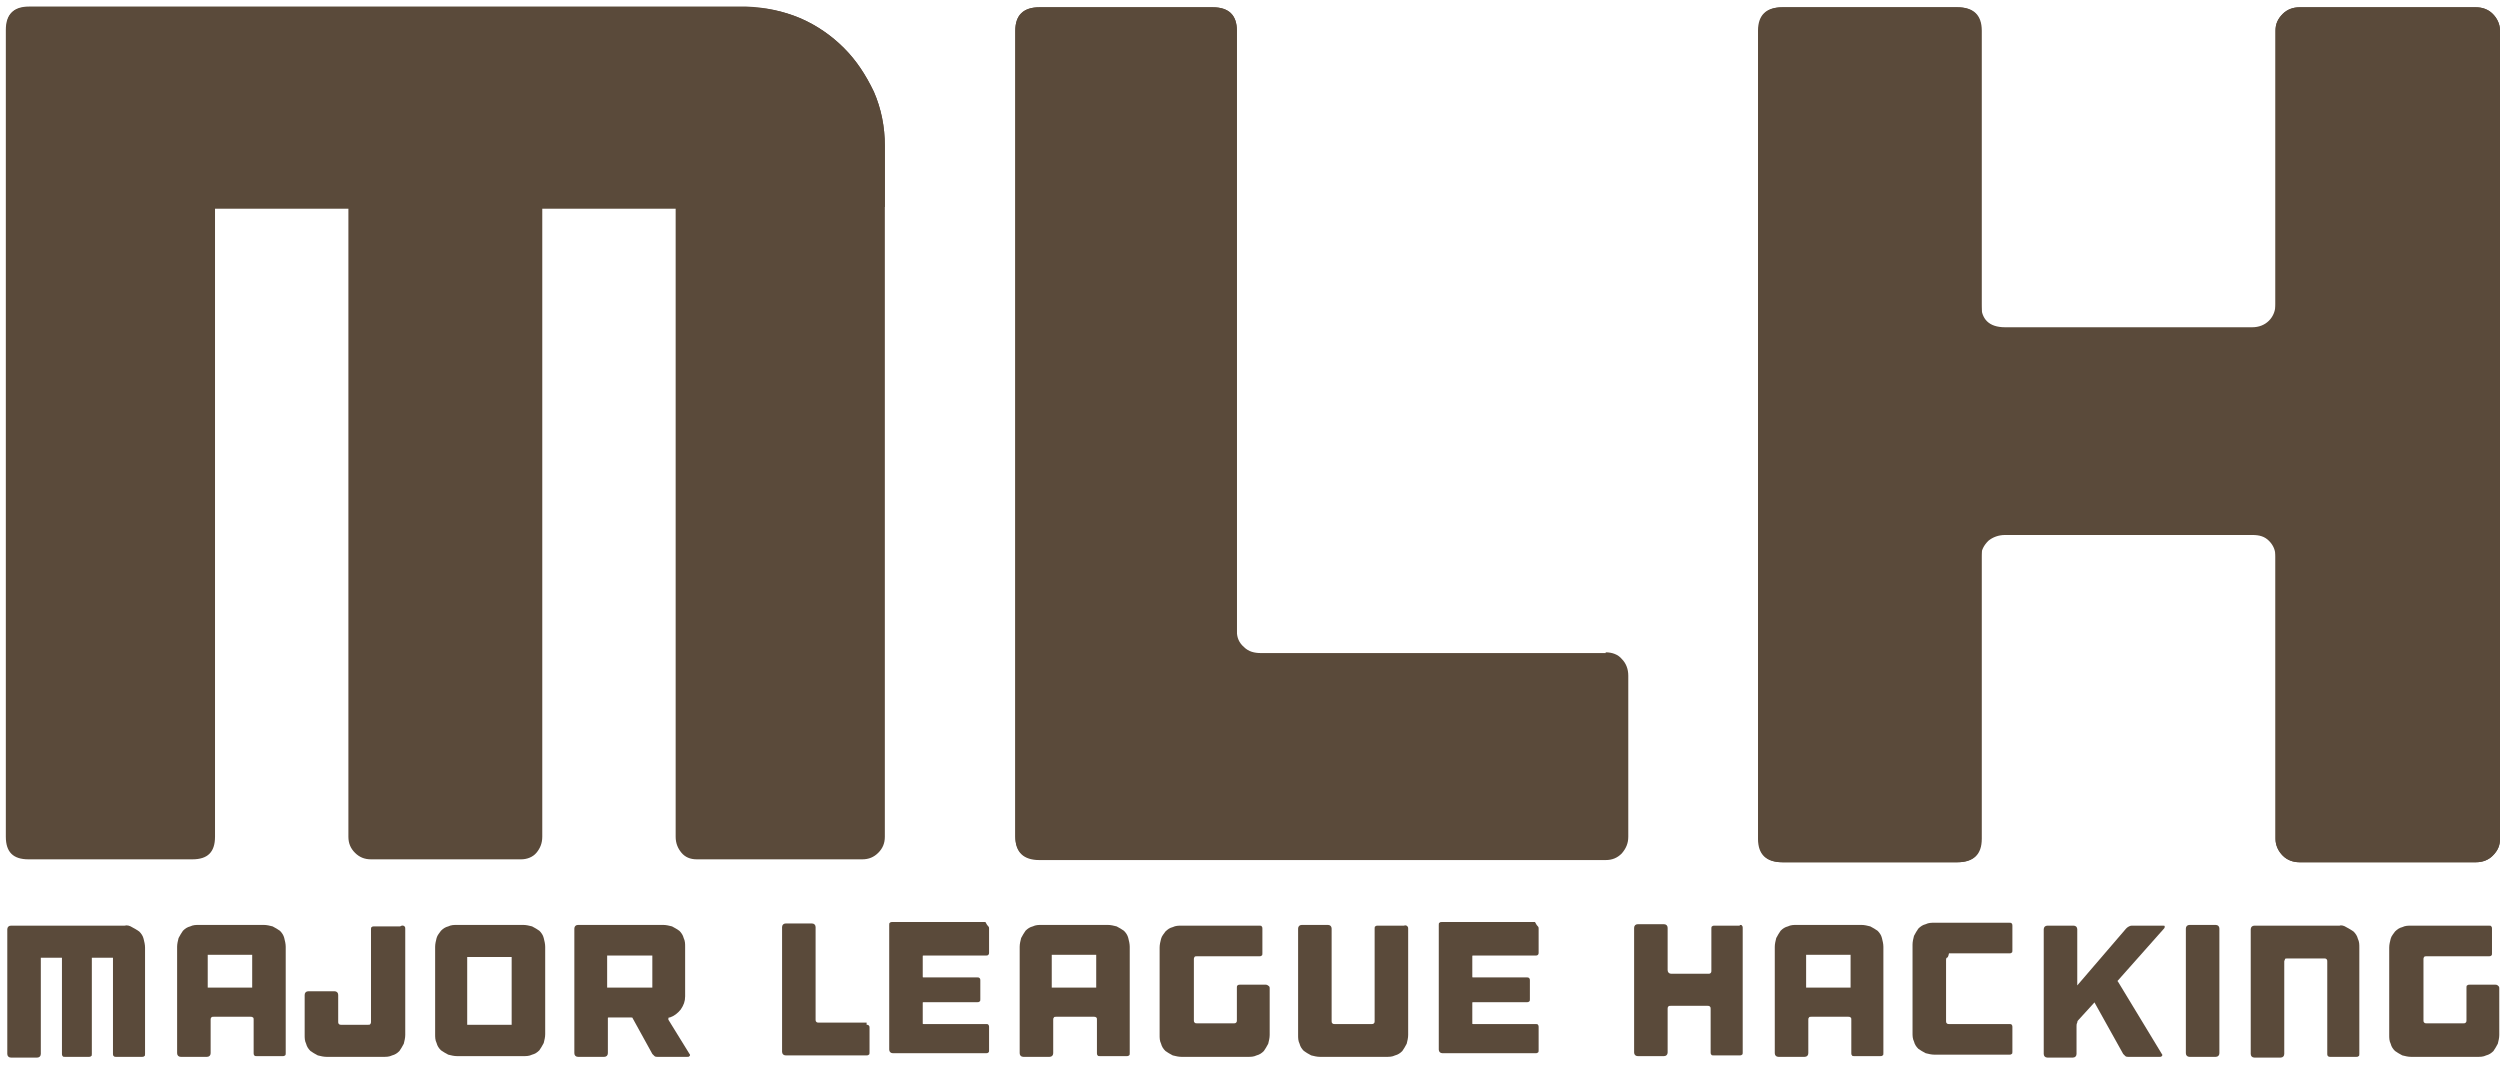
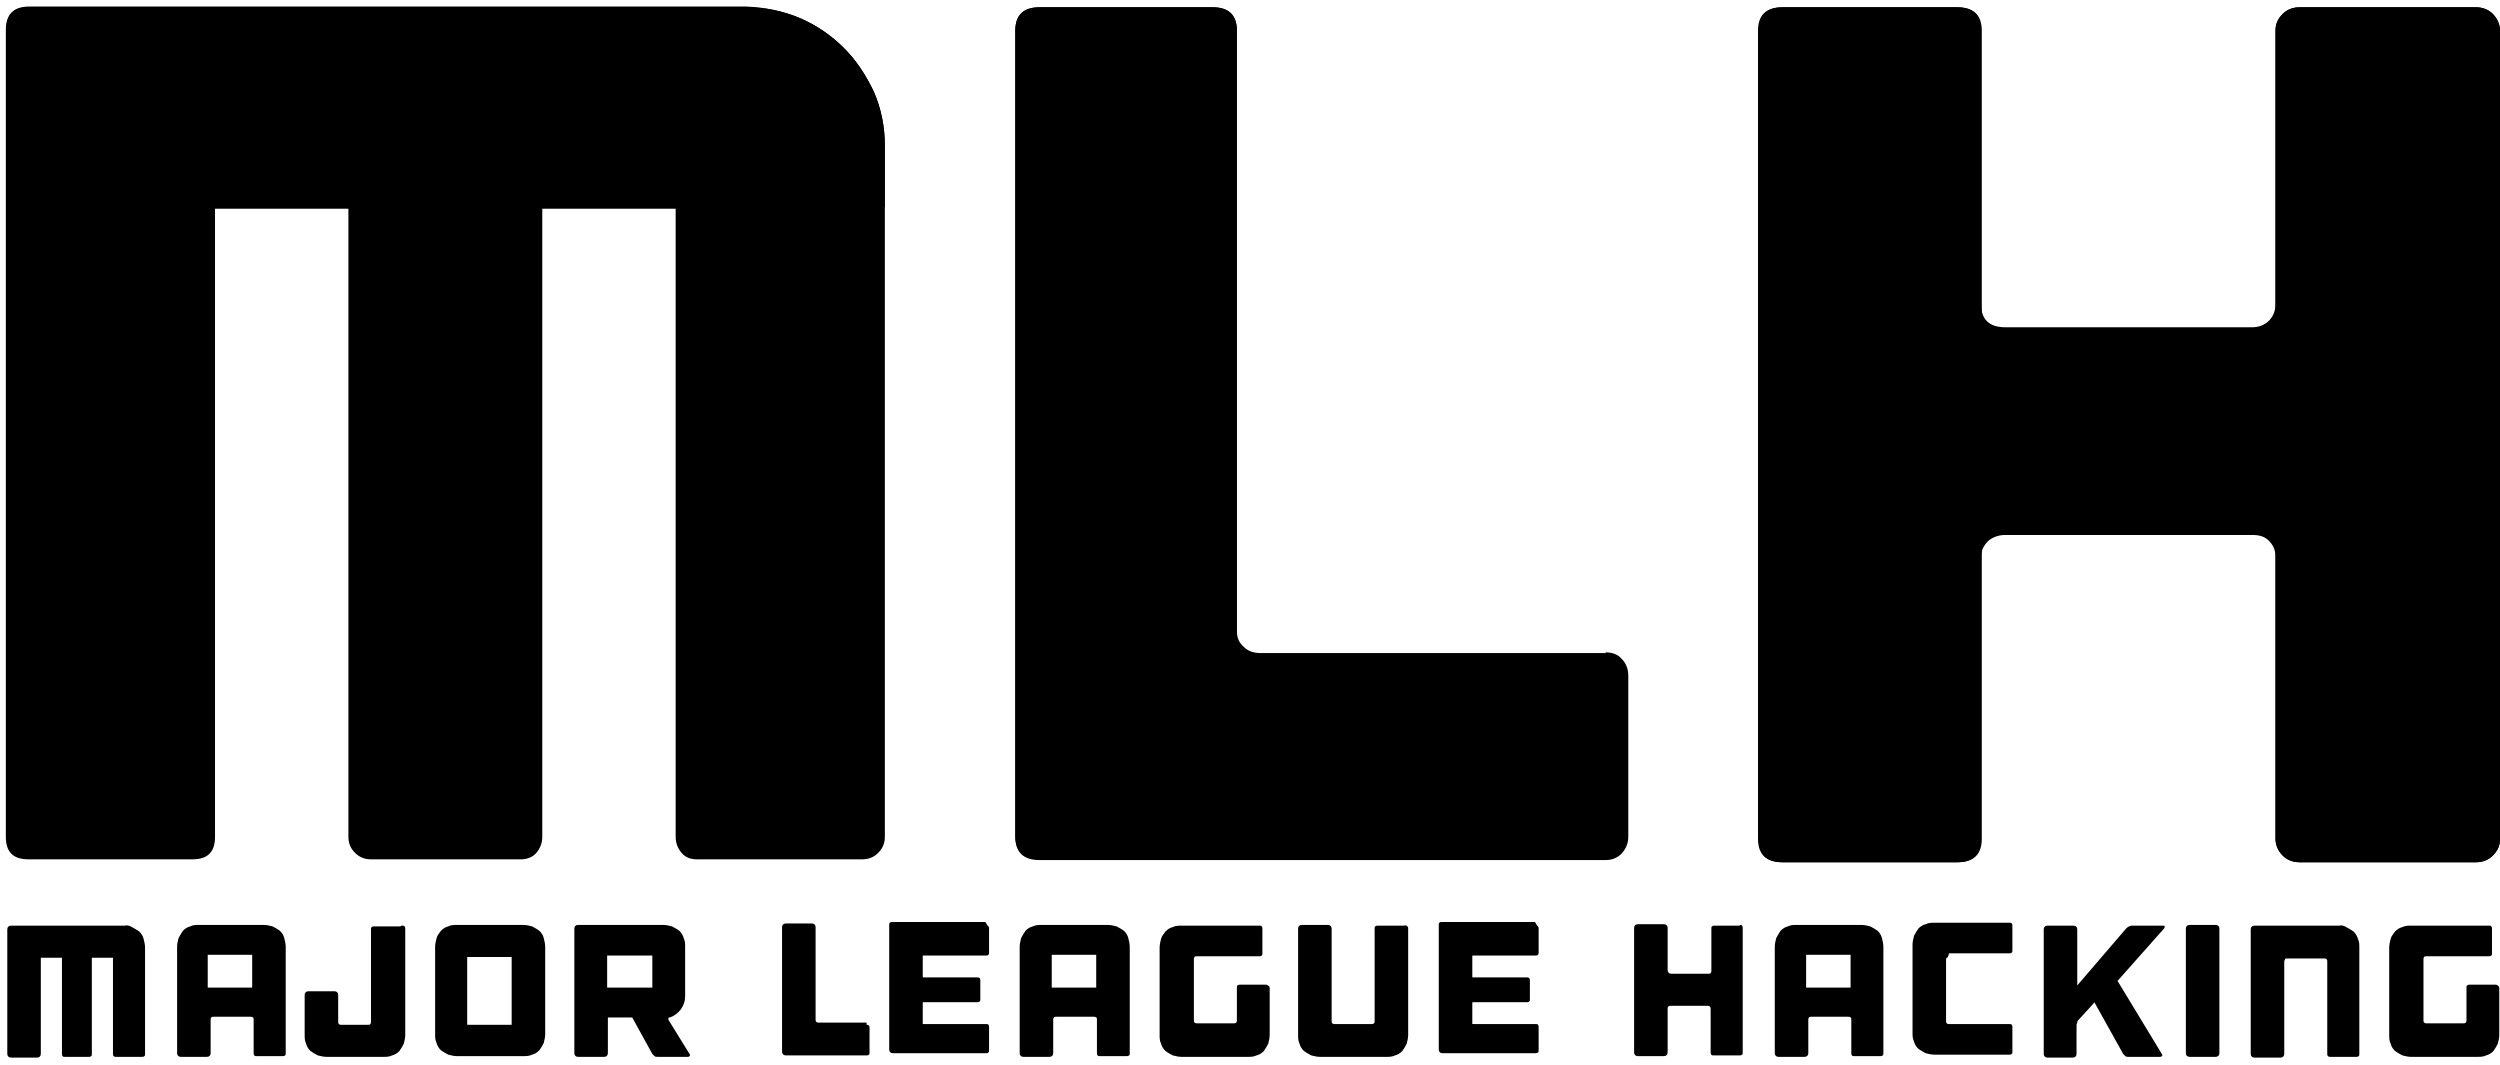
<svg xmlns="http://www.w3.org/2000/svg" width="343px" height="146px" viewBox="0 0 343 146" version="1.1">
  <defs />
  <g id="Page-1" stroke="none" stroke-width="1" fill="none" fill-rule="evenodd">
    <g id="mlh-logo-color">
      <g id="Layer_1_1_">
        <g>
-           <g id="Group" transform="translate(1, 126)" fill="#5a4a3a">
+           <g id="Group" transform="translate(1, 126)" fill="black">
            <path d="M17.1,1.2 C17.5,1.4 17.8,1.6 18.1,1.8 C18.4,2.1 18.6,2.4 18.7,2.8 C18.8,3.2 18.9,3.6 18.9,4 L18.9,18.6 C18.9,18.7 18.9,18.9 18.8,18.9 C18.7,19 18.6,19 18.5,19 L14.9,19 C14.8,19 14.7,19 14.6,18.9 C14.5,18.8 14.5,18.7 14.5,18.6 L14.5,5.4 L11.6,5.4 L11.6,18.6 C11.6,18.7 11.6,18.9 11.5,18.9 C11.4,19 11.3,19 11.2,19 L7.9,19 C7.8,19 7.6,19 7.6,18.9 C7.5,18.8 7.5,18.7 7.5,18.6 L7.5,5.4 L4.6,5.4 L4.6,18.6 C4.6,18.9 4.4,19.1 4.1,19.1 L0.5,19.1 C0.2,19.1 -1.13686838e-13,18.9 -1.13686838e-13,18.6 L-1.13686838e-13,1.5 C-1.13686838e-13,1.2 0.2,1 0.5,1 L16.1,1 C16.4,0.9 16.8,1 17.1,1.2 L17.1,1.2 Z" id="Shape" />
            <path d="M35.2,0.9 C35.6,0.9 36,1 36.4,1.1 C36.8,1.3 37.1,1.5 37.4,1.7 C37.7,2 37.9,2.3 38,2.7 C38.1,3.1 38.2,3.5 38.2,3.9 L38.2,18.5 C38.2,18.6 38.2,18.8 38.1,18.8 C38,18.9 37.9,18.9 37.8,18.9 L34.2,18.9 C34.1,18.9 33.9,18.9 33.9,18.8 C33.8,18.7 33.8,18.6 33.8,18.5 L33.8,13.9 C33.8,13.8 33.8,13.6 33.7,13.6 C33.6,13.5 33.5,13.5 33.4,13.5 L28.3,13.5 C28.2,13.5 28,13.5 28,13.6 C27.9,13.7 27.9,13.8 27.9,13.9 L27.9,18.5 C27.9,18.8 27.7,19 27.4,19 L23.8,19 C23.5,19 23.3,18.8 23.3,18.5 L23.3,3.9 C23.3,3.5 23.4,3.1 23.5,2.7 C23.7,2.3 23.9,2 24.1,1.7 C24.4,1.4 24.7,1.2 25.1,1.1 C25.5,0.9 25.9,0.9 26.3,0.9 L35.2,0.9 L35.2,0.9 Z M33.6,9.5 L33.6,5 L27.5,5 L27.5,9.5 L33.6,9.5 L33.6,9.5 Z" id="Shape" />
            <path d="M54.5,1.1 C54.6,1.2 54.6,1.3 54.6,1.4 L54.6,16 C54.6,16.4 54.5,16.8 54.4,17.2 C54.2,17.6 54,17.9 53.8,18.2 C53.5,18.5 53.2,18.7 52.8,18.8 C52.4,19 52,19 51.6,19 L43.8,19 C43.4,19 43,18.9 42.6,18.8 C42.2,18.6 41.9,18.4 41.6,18.2 C41.3,17.9 41.1,17.6 41,17.2 C40.8,16.8 40.8,16.4 40.8,16 L40.8,10.5 C40.8,10.2 41,10 41.3,10 L44.9,10 C45.2,10 45.4,10.2 45.4,10.5 L45.4,14.2 C45.4,14.3 45.4,14.4 45.5,14.5 C45.6,14.6 45.7,14.6 45.8,14.6 L49.5,14.6 C49.6,14.6 49.8,14.6 49.8,14.5 C49.9,14.4 49.9,14.3 49.9,14.2 L49.9,1.5 C49.9,1.4 49.9,1.2 50,1.2 C50.1,1.1 50.2,1.1 50.3,1.1 L53.9,1.1 C54.2,0.9 54.4,1 54.5,1.1 L54.5,1.1 Z" id="Shape" />
            <path d="M70.8,0.9 C71.2,0.9 71.6,1 72,1.1 C72.4,1.3 72.7,1.5 73,1.7 C73.3,2 73.5,2.3 73.6,2.7 C73.7,3.1 73.8,3.5 73.8,3.9 L73.8,15.9 C73.8,16.3 73.7,16.7 73.6,17.1 C73.4,17.5 73.2,17.8 73,18.1 C72.7,18.4 72.4,18.6 72,18.7 C71.6,18.9 71.2,18.9 70.8,18.9 L61.7,18.9 C61.3,18.9 60.9,18.8 60.5,18.7 C60.1,18.5 59.8,18.3 59.5,18.1 C59.2,17.8 59,17.5 58.9,17.1 C58.7,16.7 58.7,16.3 58.7,15.9 L58.7,3.9 C58.7,3.5 58.8,3.1 58.9,2.7 C59,2.3 59.3,2 59.5,1.7 C59.8,1.4 60.1,1.2 60.5,1.1 C60.9,0.9 61.3,0.9 61.7,0.9 L70.8,0.9 L70.8,0.9 Z M69.2,5.3 L63.1,5.3 L63.1,14.6 L69.2,14.6 L69.2,5.3 L69.2,5.3 Z" id="Shape" />
            <path d="M93.6,18.6 C93.7,18.7 93.7,18.8 93.6,18.9 C93.5,19 93.5,19 93.3,19 L89.2,19 C89.1,19 88.9,19 88.8,18.9 L88.5,18.6 L85.8,13.7 C85.8,13.6 85.7,13.6 85.6,13.6 L82.5,13.6 C82.4,13.6 82.4,13.6 82.4,13.7 L82.4,18.5 C82.4,18.8 82.2,19 81.9,19 L78.3,19 C78,19 77.8,18.8 77.8,18.5 L77.8,1.4 C77.8,1.1 78,0.9 78.3,0.9 L90,0.9 C90.4,0.9 90.8,1 91.2,1.1 C91.6,1.3 91.9,1.5 92.2,1.7 C92.5,2 92.7,2.3 92.8,2.7 C93,3.1 93,3.5 93,3.9 L93,10.7 C93,11.4 92.8,11.9 92.4,12.5 C92,13 91.5,13.4 90.9,13.6 L90.8,13.6 C90.7,13.6 90.7,13.7 90.7,13.8 L90.7,13.9 L93.6,18.6 L93.6,18.6 Z M88.5,5.1 L82.3,5.1 L82.3,9.5 L88.5,9.5 L88.5,5.1 L88.5,5.1 Z" id="Shape" />
            <path d="M117.9,14.6 C118,14.6 118.1,14.6 118.2,14.7 C118.3,14.8 118.3,14.9 118.3,15 L118.3,18.4 C118.3,18.5 118.3,18.7 118.2,18.7 C118.1,18.8 118,18.8 117.9,18.8 L106.8,18.8 C106.5,18.8 106.3,18.6 106.3,18.3 L106.3,1.2 C106.3,0.9 106.5,0.7 106.8,0.7 L110.4,0.7 C110.7,0.7 110.9,0.9 110.9,1.2 L110.9,13.9 C110.9,14 110.9,14.1 111,14.2 C111.1,14.3 111.2,14.3 111.3,14.3 L117.9,14.3 L117.9,14.6 L117.9,14.6 Z" id="Shape" />
            <path d="M134.6,1.1 C134.7,1.2 134.7,1.3 134.7,1.4 L134.7,2.9 L134.7,3.7 L134.7,4.7 C134.7,4.8 134.7,4.9 134.6,5 C134.5,5.1 134.4,5.1 134.3,5.1 L132.5,5.1 L127.1,5.1 L125.7,5.1 C125.6,5.1 125.6,5.1 125.6,5.2 L125.6,8 C125.6,8.1 125.6,8.1 125.7,8.1 L133.1,8.1 C133.2,8.1 133.3,8.1 133.4,8.2 C133.5,8.3 133.5,8.4 133.5,8.5 L133.5,11.1 C133.5,11.2 133.5,11.4 133.4,11.4 C133.3,11.5 133.2,11.5 133.1,11.5 L125.7,11.5 C125.6,11.5 125.6,11.5 125.6,11.6 L125.6,12.9 L125.6,12.9 L125.6,14.4 C125.6,14.5 125.6,14.5 125.7,14.5 L126.8,14.5 L132.6,14.5 L134.3,14.5 C134.4,14.5 134.6,14.5 134.6,14.6 C134.7,14.7 134.7,14.8 134.7,14.9 L134.7,15.9 L134.7,17.2 L134.7,18.1 C134.7,18.2 134.7,18.4 134.6,18.4 C134.5,18.5 134.4,18.5 134.3,18.5 L132.8,18.5 L123,18.5 L121.5,18.5 C121.2,18.5 121,18.3 121,18 L121,17.1 L121,2.1 L121,0.9 C121,0.8 121,0.6 121.1,0.6 C121.2,0.5 121.3,0.5 121.4,0.5 L123.3,0.5 L133.4,0.5 L134.2,0.5 C134.4,0.9 134.5,1 134.6,1.1 L134.6,1.1 Z" id="Shape" />
            <path d="M151,0.9 C151.4,0.9 151.8,1 152.2,1.1 C152.6,1.3 152.9,1.5 153.2,1.7 C153.5,2 153.7,2.3 153.8,2.7 C153.9,3.1 154,3.5 154,3.9 L154,18.5 C154,18.6 154,18.8 153.9,18.8 C153.8,18.9 153.7,18.9 153.6,18.9 L149.9,18.9 C149.8,18.9 149.6,18.9 149.6,18.8 C149.5,18.7 149.5,18.6 149.5,18.5 L149.5,13.9 C149.5,13.8 149.5,13.6 149.4,13.6 C149.3,13.5 149.2,13.5 149.1,13.5 L143.9,13.5 C143.8,13.5 143.6,13.5 143.6,13.6 C143.5,13.7 143.5,13.8 143.5,13.9 L143.5,18.5 C143.5,18.8 143.3,19 143,19 L139.4,19 C139.1,19 138.9,18.8 138.9,18.5 L138.9,3.9 C138.9,3.5 139,3.1 139.1,2.7 C139.3,2.3 139.5,2 139.7,1.7 C140,1.4 140.3,1.2 140.7,1.1 C141.1,0.9 141.5,0.9 141.9,0.9 L151,0.9 L151,0.9 Z M149.4,9.5 L149.4,5 L143.3,5 L143.3,9.5 L149.4,9.5 L149.4,9.5 Z" id="Shape" />
            <path d="M173.1,9.3 C173.2,9.4 173.2,9.5 173.2,9.6 L173.2,16 C173.2,16.4 173.1,16.8 173,17.2 C172.8,17.6 172.6,17.9 172.4,18.2 C172.1,18.5 171.8,18.7 171.4,18.8 C171,19 170.6,19 170.2,19 L161.1,19 C160.7,19 160.3,18.9 159.9,18.8 C159.5,18.6 159.2,18.4 158.9,18.2 C158.6,17.9 158.4,17.6 158.3,17.2 C158.1,16.8 158.1,16.4 158.1,16 L158.1,4 C158.1,3.6 158.2,3.2 158.3,2.8 C158.4,2.4 158.7,2.1 158.9,1.8 C159.2,1.5 159.5,1.3 159.9,1.2 C160.3,1 160.7,1 161.1,1 L171.8,1 C171.9,1 172.1,1 172.1,1.1 C172.2,1.2 172.2,1.3 172.2,1.4 L172.2,4.8 C172.2,4.9 172.2,5.1 172.1,5.1 C172,5.2 171.9,5.2 171.8,5.2 L163.2,5.2 C163.1,5.2 162.9,5.2 162.9,5.3 C162.8,5.4 162.8,5.5 162.8,5.6 L162.8,14 C162.8,14.1 162.8,14.2 162.9,14.3 C163,14.4 163.1,14.4 163.2,14.4 L168.3,14.4 C168.4,14.4 168.5,14.4 168.6,14.3 C168.7,14.2 168.7,14.1 168.7,14 L168.7,9.5 C168.7,9.4 168.7,9.2 168.8,9.2 C168.9,9.1 169,9.1 169.1,9.1 L172.7,9.1 C172.8,9.1 173,9.2 173.1,9.3 L173.1,9.3 Z" id="Shape" />
            <path d="M192.1,1.1 C192.2,1.2 192.2,1.3 192.2,1.4 L192.2,16 C192.2,16.4 192.1,16.8 192,17.2 C191.8,17.6 191.6,17.9 191.4,18.2 C191.1,18.5 190.8,18.7 190.4,18.8 C190,19 189.6,19 189.2,19 L180.1,19 C179.7,19 179.3,18.9 178.9,18.8 C178.5,18.6 178.2,18.4 177.9,18.2 C177.6,17.9 177.4,17.6 177.3,17.2 C177.1,16.8 177.1,16.4 177.1,16 L177.1,1.4 C177.1,1.1 177.3,0.9 177.6,0.9 L181.2,0.9 C181.5,0.9 181.7,1.1 181.7,1.4 L181.7,14.1 C181.7,14.2 181.7,14.3 181.8,14.4 C181.9,14.5 182,14.5 182.1,14.5 L187.2,14.5 C187.3,14.5 187.4,14.5 187.5,14.4 C187.6,14.3 187.6,14.2 187.6,14.1 L187.6,1.4 C187.6,1.3 187.6,1.1 187.7,1.1 C187.8,1 187.9,1 188,1 L191.6,1 C191.9,0.9 192,1 192.1,1.1 L192.1,1.1 Z" id="Shape" />
            <path d="M210,1.1 C210.1,1.2 210.1,1.3 210.1,1.4 L210.1,2.9 L210.1,3.7 L210.1,4.7 C210.1,4.8 210.1,4.9 210,5 C209.9,5.1 209.8,5.1 209.7,5.1 L207.9,5.1 L202.5,5.1 L201.1,5.1 C201,5.1 201,5.1 201,5.2 L201,8 C201,8.1 201,8.1 201.1,8.1 L208.5,8.1 C208.6,8.1 208.7,8.1 208.8,8.2 C208.9,8.3 208.9,8.4 208.9,8.5 L208.9,11.1 C208.9,11.2 208.9,11.4 208.8,11.4 C208.7,11.5 208.6,11.5 208.5,11.5 L201.1,11.5 C201,11.5 201,11.5 201,11.6 L201,12.9 L201,12.9 L201,14.4 C201,14.5 201,14.5 201.1,14.5 L202.2,14.5 L208,14.5 L209.7,14.5 C209.8,14.5 210,14.5 210,14.6 C210.1,14.7 210.1,14.8 210.1,14.9 L210.1,15.9 L210.1,17.2 L210.1,18.1 C210.1,18.2 210.1,18.4 210,18.4 C209.9,18.5 209.8,18.5 209.7,18.5 L208.2,18.5 L198.4,18.5 L196.9,18.5 C196.6,18.5 196.4,18.3 196.4,18 L196.4,17.1 L196.4,2.1 L196.4,0.9 C196.4,0.8 196.4,0.6 196.5,0.6 C196.6,0.5 196.7,0.5 196.8,0.5 L198.7,0.5 L208.8,0.5 L209.6,0.5 C209.8,0.9 209.9,1 210,1.1 L210,1.1 Z" id="Shape" />
            <path d="M237.7,0.9 C237.8,0.9 238,0.9 238,1 C238.1,1.1 238.1,1.2 238.1,1.3 L238.1,18.4 C238.1,18.5 238.1,18.7 238,18.7 C237.9,18.8 237.8,18.8 237.7,18.8 L234.1,18.8 C234,18.8 233.8,18.8 233.8,18.7 C233.7,18.6 233.7,18.5 233.7,18.4 L233.7,12.4 C233.7,12.3 233.7,12.2 233.6,12.1 C233.5,12 233.4,12 233.3,12 L228.2,12 C228.1,12 227.9,12 227.9,12.1 C227.8,12.2 227.8,12.3 227.8,12.4 L227.8,18.4 C227.8,18.7 227.6,18.9 227.3,18.9 L223.7,18.9 C223.4,18.9 223.2,18.7 223.2,18.4 L223.2,1.3 C223.2,1 223.4,0.8 223.7,0.8 L227.3,0.8 C227.6,0.8 227.8,1 227.8,1.3 L227.8,7.1 C227.8,7.4 228,7.6 228.3,7.6 L233.4,7.6 C233.5,7.6 233.6,7.6 233.7,7.5 C233.8,7.4 233.8,7.3 233.8,7.2 L233.8,1.4 C233.8,1.3 233.8,1.1 233.9,1.1 C234,1 234.1,1 234.2,1 L237.7,1 L237.7,0.9 L237.7,0.9 L237.7,0.9 Z" id="Shape" />
            <path d="M254.4,0.9 C254.8,0.9 255.2,1 255.6,1.1 C256,1.3 256.3,1.5 256.6,1.7 C256.9,2 257.1,2.3 257.2,2.7 C257.3,3.1 257.4,3.5 257.4,3.9 L257.4,18.5 C257.4,18.6 257.4,18.8 257.3,18.8 C257.2,18.9 257.1,18.9 257,18.9 L253.4,18.9 C253.3,18.9 253.1,18.9 253.1,18.8 C253,18.7 253,18.6 253,18.5 L253,13.9 C253,13.8 253,13.6 252.9,13.6 C252.8,13.5 252.7,13.5 252.6,13.5 L247.5,13.5 C247.4,13.5 247.2,13.5 247.2,13.6 C247.1,13.7 247.1,13.8 247.1,13.9 L247.1,18.5 C247.1,18.8 246.9,19 246.6,19 L243,19 C242.7,19 242.5,18.8 242.5,18.5 L242.5,3.9 C242.5,3.5 242.6,3.1 242.7,2.7 C242.9,2.3 243.1,2 243.3,1.7 C243.6,1.4 243.9,1.2 244.3,1.1 C244.7,0.9 245.1,0.9 245.5,0.9 L254.4,0.9 L254.4,0.9 Z M252.9,9.5 L252.9,5 L246.8,5 L246.8,9.5 L252.9,9.5 L252.9,9.5 Z" id="Shape" />
            <path d="M266.1,5.4 C266,5.5 266,5.6 266,5.7 L266,14.1 C266,14.2 266,14.3 266.1,14.4 C266.2,14.5 266.3,14.5 266.4,14.5 L274.7,14.5 C274.8,14.5 275,14.5 275,14.6 C275.1,14.7 275.1,14.8 275.1,14.9 L275.1,18.3 C275.1,18.4 275.1,18.6 275,18.6 C274.9,18.7 274.8,18.7 274.7,18.7 L269.3,18.7 L264.9,18.7 L264.4,18.7 C264,18.7 263.6,18.6 263.2,18.5 C262.8,18.3 262.5,18.1 262.2,17.9 C261.9,17.6 261.7,17.3 261.6,16.9 C261.4,16.5 261.4,16.1 261.4,15.7 L261.4,15.2 L261.4,13.3 L261.4,7.3 L261.4,5.6 L261.4,3.6 C261.4,3.2 261.5,2.8 261.6,2.4 C261.8,2 262,1.7 262.2,1.4 C262.5,1.1 262.8,0.9 263.2,0.8 C263.6,0.6 264,0.6 264.4,0.6 L264.9,0.6 L274.7,0.6 C274.8,0.6 275,0.6 275,0.7 C275.1,0.8 275.1,0.9 275.1,1 L275.1,4.4 C275.1,4.5 275.1,4.7 275,4.7 C274.9,4.8 274.8,4.8 274.7,4.8 L266.4,4.8 C266.3,5.3 266.2,5.4 266.1,5.4 L266.1,5.4 Z" id="Shape" />
            <path d="M289.6,8.5 C289.5,8.6 289.5,8.6 289.6,8.7 L295.6,18.6 C295.7,18.7 295.7,18.8 295.6,18.9 C295.5,19 295.5,19 295.3,19 L291,19 C290.9,19 290.7,19 290.6,18.9 C290.5,18.8 290.4,18.7 290.3,18.6 L286.4,11.6 C286.3,11.5 286.3,11.5 286.3,11.6 L284.2,13.9 C284.1,14 284,14.1 284,14.3 C283.9,14.5 283.9,14.6 283.9,14.8 L283.9,18.6 C283.9,18.9 283.7,19.1 283.4,19.1 L279.9,19.1 C279.6,19.1 279.4,18.9 279.4,18.6 L279.4,1.5 C279.4,1.2 279.6,1 279.9,1 L283.5,1 C283.8,1 284,1.2 284,1.5 L284,9.2 L290.7,1.4 C290.8,1.3 290.9,1.2 291.1,1.1 C291.3,1 291.4,1 291.5,1 L295.8,1 C295.9,1 296,1 296,1.1 C296,1.2 296,1.3 295.9,1.4 L289.6,8.5 L289.6,8.5 Z" id="Shape" />
            <path d="M303.5,18.5 C303.5,18.8 303.3,19 303,19 L299.4,19 C299.1,19 298.9,18.8 298.9,18.5 L298.9,1.4 C298.9,1.1 299.1,0.9 299.4,0.9 L303,0.9 C303.3,0.9 303.5,1.1 303.5,1.4 L303.5,18.5 L303.5,18.5 Z" id="Shape" />
            <path d="M320.9,1.2 C321.3,1.4 321.6,1.6 321.9,1.8 C322.2,2.1 322.4,2.4 322.5,2.8 C322.7,3.2 322.7,3.6 322.7,4 L322.7,18.6 C322.7,18.7 322.7,18.9 322.6,18.9 C322.5,19 322.4,19 322.3,19 L318.7,19 C318.6,19 318.5,19 318.4,18.9 C318.3,18.8 318.3,18.7 318.3,18.6 L318.3,5.9 C318.3,5.8 318.3,5.7 318.2,5.6 C318.1,5.5 318,5.5 317.9,5.5 L312.8,5.5 C312.7,5.5 312.5,5.5 312.5,5.6 C312.5,5.7 312.4,5.8 312.4,5.9 L312.4,18.6 C312.4,18.9 312.2,19.1 311.9,19.1 L308.3,19.1 C308,19.1 307.8,18.9 307.8,18.6 L307.8,1.5 C307.8,1.2 308,1 308.3,1 L320,1 C320.2,0.9 320.6,1 320.9,1.2 L320.9,1.2 Z" id="Shape" />
            <path d="M341.8,9.3 C341.9,9.4 341.9,9.5 341.9,9.6 L341.9,16 C341.9,16.4 341.8,16.8 341.7,17.2 C341.5,17.6 341.3,17.9 341.1,18.2 C340.8,18.5 340.5,18.7 340.1,18.8 C339.7,19 339.3,19 338.9,19 L329.8,19 C329.4,19 329,18.9 328.6,18.8 C328.2,18.6 327.9,18.4 327.6,18.2 C327.3,17.9 327.1,17.6 327,17.2 C326.8,16.8 326.8,16.4 326.8,16 L326.8,4 C326.8,3.6 326.9,3.2 327,2.8 C327.1,2.4 327.4,2.1 327.6,1.8 C327.9,1.5 328.2,1.3 328.6,1.2 C329,1 329.4,1 329.8,1 L340.5,1 C340.6,1 340.8,1 340.8,1.1 C340.9,1.2 340.9,1.3 340.9,1.4 L340.9,4.8 C340.9,4.9 340.9,5.1 340.8,5.1 C340.7,5.2 340.6,5.2 340.5,5.2 L331.9,5.2 C331.8,5.2 331.6,5.2 331.6,5.3 C331.5,5.4 331.5,5.5 331.5,5.6 L331.5,14 C331.5,14.1 331.5,14.2 331.6,14.3 C331.7,14.4 331.8,14.4 331.9,14.4 L337,14.4 C337.1,14.4 337.2,14.4 337.3,14.3 C337.4,14.2 337.4,14.1 337.4,14 L337.4,9.5 C337.4,9.4 337.4,9.2 337.5,9.2 C337.6,9.1 337.7,9.1 337.8,9.1 L341.4,9.1 C341.6,9.1 341.7,9.2 341.8,9.3 L341.8,9.3 Z" id="Shape" />
          </g>
          <g id="Group">
-             <path d="M109.8,2.5 C112.1,3.5 114.1,4.9 115.8,6.6 C117.5,8.3 118.8,10.3 119.9,12.6 C120.9,14.9 121.4,17.4 121.4,20 L121.4,114.8 C121.4,115.7 121.1,116.4 120.5,117 C119.9,117.6 119.2,117.9 118.3,117.9 L95.6,117.9 C94.7,117.9 94,117.6 93.5,117 C93,116.4 92.7,115.7 92.7,114.8 L92.7,28.6 L74.4,28.6 L74.4,114.8 C74.4,115.7 74.1,116.4 73.6,117 C73.1,117.6 72.3,117.9 71.5,117.9 L50.9,117.9 C50,117.9 49.3,117.6 48.7,117 C48.1,116.4 47.8,115.7 47.8,114.8 L47.8,28.6 L29.5,28.6 L29.5,114.8 C29.5,116.9 28.5,117.9 26.4,117.9 L3.9,117.9 C1.8,117.9 0.8,116.9 0.8,114.8 L0.8,4.1 C0.8,2 1.8,1 3.9,1 L102.3,1 C105,1 107.4,1.5 109.8,2.5 L109.8,2.5 Z" id="Shape" fill="#5a4a3a" />
-             <path d="M109.8,2.5 C112.1,3.5 114.1,4.9 115.8,6.6 C117.5,8.3 118.8,10.3 119.9,12.6 C120.9,14.9 121.4,17.4 121.4,20 L121.4,28.4 L92.7,28.6 L74.4,28.6 L47.9,28.6 L29.6,28.6 L0.9,28.4 L0.9,4 C0.9,1.9 1.9,0.9 4,0.9 L102.4,0.9 C105,1 107.4,1.5 109.8,2.5 L109.8,2.5 Z" id="Shape" fill="#5a4a3a" />
+             <path d="M109.8,2.5 C112.1,3.5 114.1,4.9 115.8,6.6 C117.5,8.3 118.8,10.3 119.9,12.6 C120.9,14.9 121.4,17.4 121.4,20 L121.4,114.8 C121.4,115.7 121.1,116.4 120.5,117 C119.9,117.6 119.2,117.9 118.3,117.9 L95.6,117.9 C94.7,117.9 94,117.6 93.5,117 C93,116.4 92.7,115.7 92.7,114.8 L92.7,28.6 L74.4,28.6 L74.4,114.8 C74.4,115.7 74.1,116.4 73.6,117 C73.1,117.6 72.3,117.9 71.5,117.9 L50.9,117.9 C50,117.9 49.3,117.6 48.7,117 C48.1,116.4 47.8,115.7 47.8,114.8 L47.8,28.6 L29.5,28.6 L29.5,114.8 C29.5,116.9 28.5,117.9 26.4,117.9 L3.9,117.9 C1.8,117.9 0.8,116.9 0.8,114.8 L0.8,4.1 C0.8,2 1.8,1 3.9,1 L102.3,1 C105,1 107.4,1.5 109.8,2.5 L109.8,2.5 Z" id="Shape" fill="black" />
+             <path d="M109.8,2.5 C112.1,3.5 114.1,4.9 115.8,6.6 C117.5,8.3 118.8,10.3 119.9,12.6 C120.9,14.9 121.4,17.4 121.4,20 L121.4,28.4 L92.7,28.6 L74.4,28.6 L47.9,28.6 L29.6,28.6 L0.9,28.4 L0.9,4 C0.9,1.9 1.9,0.9 4,0.9 L102.4,0.9 C105,1 107.4,1.5 109.8,2.5 L109.8,2.5 Z" id="Shape" fill="black" />
          </g>
          <g id="Group" transform="translate(139, 1)">
-             <path d="M81.3,88.5 C82.2,88.5 83,88.8 83.5,89.4 C84.1,90 84.4,90.8 84.4,91.7 L84.4,113.8 C84.4,114.7 84.1,115.4 83.5,116.1 C82.9,116.7 82.2,117 81.3,117 L3.6,117 C1.4,117 0.3,115.9 0.3,113.8 L0.3,3.2 C0.3,1.1 1.4,0 3.6,0 L27.4,0 C29.6,0 30.7,1.1 30.7,3.2 L30.7,85.6 C30.7,86.5 31,87.2 31.7,87.8 C32.3,88.4 33.1,88.6 34,88.6 L81.3,88.6 L81.3,88.5 L81.3,88.5 L81.3,88.5 Z" id="Shape" fill="#5a4a3a" />
-             <path d="M30.5,116.9 L3.6,116.9 C1.4,116.9 0.3,115.8 0.3,113.7 L0.3,3.2 C0.3,1.1 1.4,0 3.6,0 L27.4,0 C29.6,0 30.7,1.1 30.7,3.2 L30.7,85.6 C30.7,86.4 30.5,116.9 30.5,116.9 L30.5,116.9 Z" id="Shape" fill="#5a4a3a" />
+             <path d="M81.3,88.5 C82.2,88.5 83,88.8 83.5,89.4 C84.1,90 84.4,90.8 84.4,91.7 L84.4,113.8 C84.4,114.7 84.1,115.4 83.5,116.1 C82.9,116.7 82.2,117 81.3,117 L3.6,117 C1.4,117 0.3,115.9 0.3,113.8 L0.3,3.2 C0.3,1.1 1.4,0 3.6,0 L27.4,0 C29.6,0 30.7,1.1 30.7,3.2 L30.7,85.6 C30.7,86.5 31,87.2 31.7,87.8 C32.3,88.4 33.1,88.6 34,88.6 L81.3,88.6 L81.3,88.5 L81.3,88.5 L81.3,88.5 Z" id="Shape" fill="black" />
+             <path d="M30.5,116.9 L3.6,116.9 C1.4,116.9 0.3,115.8 0.3,113.7 L0.3,3.2 C0.3,1.1 1.4,0 3.6,0 L27.4,0 C29.6,0 30.7,1.1 30.7,3.2 L30.7,85.6 C30.7,86.4 30.5,116.9 30.5,116.9 L30.5,116.9 Z" id="Shape" fill="black" />
          </g>
          <g id="Group" transform="translate(241, 1)">
-             <path d="M98.7,0 C99.6,0 100.4,0.3 101,0.9 C101.6,1.5 102,2.3 102,3.2 L102,114.1 C102,115 101.7,115.7 101,116.4 C100.4,117 99.6,117.3 98.7,117.3 L74.5,117.3 C73.6,117.3 72.8,117 72.2,116.4 C71.6,115.8 71.2,115 71.2,114.1 L71.2,75.4 C71.2,74.5 70.9,73.8 70.3,73.2 C69.7,72.6 69,72.4 68,72.4 L34.1,72.4 C33.2,72.4 32.4,72.7 31.8,73.2 C31.2,73.8 30.8,74.5 30.8,75.4 L30.8,114.1 C30.8,116.2 29.7,117.3 27.5,117.3 L3.5,117.3 C1.3,117.3 0.2,116.2 0.2,114.1 L0.2,3.2 C0.2,1.1 1.3,0 3.5,0 L27.5,0 C29.7,0 30.8,1.1 30.8,3.2 L30.8,40.7 C30.8,42.8 31.9,43.9 34.1,43.9 L68,43.9 C68.9,43.9 69.7,43.6 70.3,43 C70.9,42.4 71.2,41.6 71.2,40.7 L71.2,3.2 C71.2,2.3 71.5,1.6 72.2,0.9 C72.8,0.3 73.6,0 74.5,0 L98.7,0 L98.7,0 Z" id="Shape" fill="#5a4a3a" />
-             <path d="M30.9,75.4 L30.9,114.1 C30.9,116.2 29.8,117.3 27.6,117.3 L3.6,117.3 C1.4,117.3 0.3,116.2 0.3,114.1 L0.3,3.2 C0.3,1.1 1.4,0 3.6,0 L27.6,0 C29.8,0 30.9,1.1 30.9,3.2 L30.9,40.7 L30.9,75.4 L30.9,75.4 Z" id="Shape" fill="#5a4a3a" />
-             <path d="M98.7,0 C99.6,0 100.4,0.3 101,0.9 C101.6,1.5 102,2.3 102,3.2 L102,114.1 C102,115 101.7,115.7 101,116.4 C100.4,117 99.6,117.3 98.7,117.3 L74.5,117.3 C73.6,117.3 72.8,117 72.2,116.4 C71.6,115.8 71.2,115 71.2,114.1 L71.2,75.4 L71.2,40.7 L71.2,3.2 C71.2,2.3 71.5,1.6 72.2,0.9 C72.8,0.3 73.6,5.68434189e-14 74.5,5.68434189e-14 C74.5,0 98.7,0 98.7,0 L98.7,0 Z" id="Shape" fill="#5a4a3a" />
+             <path d="M98.7,0 C99.6,0 100.4,0.3 101,0.9 C101.6,1.5 102,2.3 102,3.2 L102,114.1 C102,115 101.7,115.7 101,116.4 C100.4,117 99.6,117.3 98.7,117.3 L74.5,117.3 C73.6,117.3 72.8,117 72.2,116.4 C71.6,115.8 71.2,115 71.2,114.1 L71.2,75.4 C71.2,74.5 70.9,73.8 70.3,73.2 C69.7,72.6 69,72.4 68,72.4 L34.1,72.4 C33.2,72.4 32.4,72.7 31.8,73.2 C31.2,73.8 30.8,74.5 30.8,75.4 L30.8,114.1 C30.8,116.2 29.7,117.3 27.5,117.3 L3.5,117.3 C1.3,117.3 0.2,116.2 0.2,114.1 L0.2,3.2 C0.2,1.1 1.3,0 3.5,0 L27.5,0 C29.7,0 30.8,1.1 30.8,3.2 L30.8,40.7 C30.8,42.8 31.9,43.9 34.1,43.9 L68,43.9 C68.9,43.9 69.7,43.6 70.3,43 C70.9,42.4 71.2,41.6 71.2,40.7 L71.2,3.2 C71.2,2.3 71.5,1.6 72.2,0.9 C72.8,0.3 73.6,0 74.5,0 L98.7,0 L98.7,0 Z" id="Shape" fill="black" />
+             <path d="M30.9,75.4 L30.9,114.1 C30.9,116.2 29.8,117.3 27.6,117.3 L3.6,117.3 C1.4,117.3 0.3,116.2 0.3,114.1 L0.3,3.2 C0.3,1.1 1.4,0 3.6,0 L27.6,0 C29.8,0 30.9,1.1 30.9,3.2 L30.9,40.7 L30.9,75.4 L30.9,75.4 Z" id="Shape" fill="black" />
+             <path d="M98.7,0 C99.6,0 100.4,0.3 101,0.9 C101.6,1.5 102,2.3 102,3.2 L102,114.1 C102,115 101.7,115.7 101,116.4 C100.4,117 99.6,117.3 98.7,117.3 L74.5,117.3 C73.6,117.3 72.8,117 72.2,116.4 C71.6,115.8 71.2,115 71.2,114.1 L71.2,75.4 L71.2,40.7 L71.2,3.2 C71.2,2.3 71.5,1.6 72.2,0.9 C72.8,0.3 73.6,5.68434189e-14 74.5,5.68434189e-14 C74.5,0 98.7,0 98.7,0 L98.7,0 Z" id="Shape" fill="black" />
          </g>
        </g>
      </g>
    </g>
  </g>
</svg>
